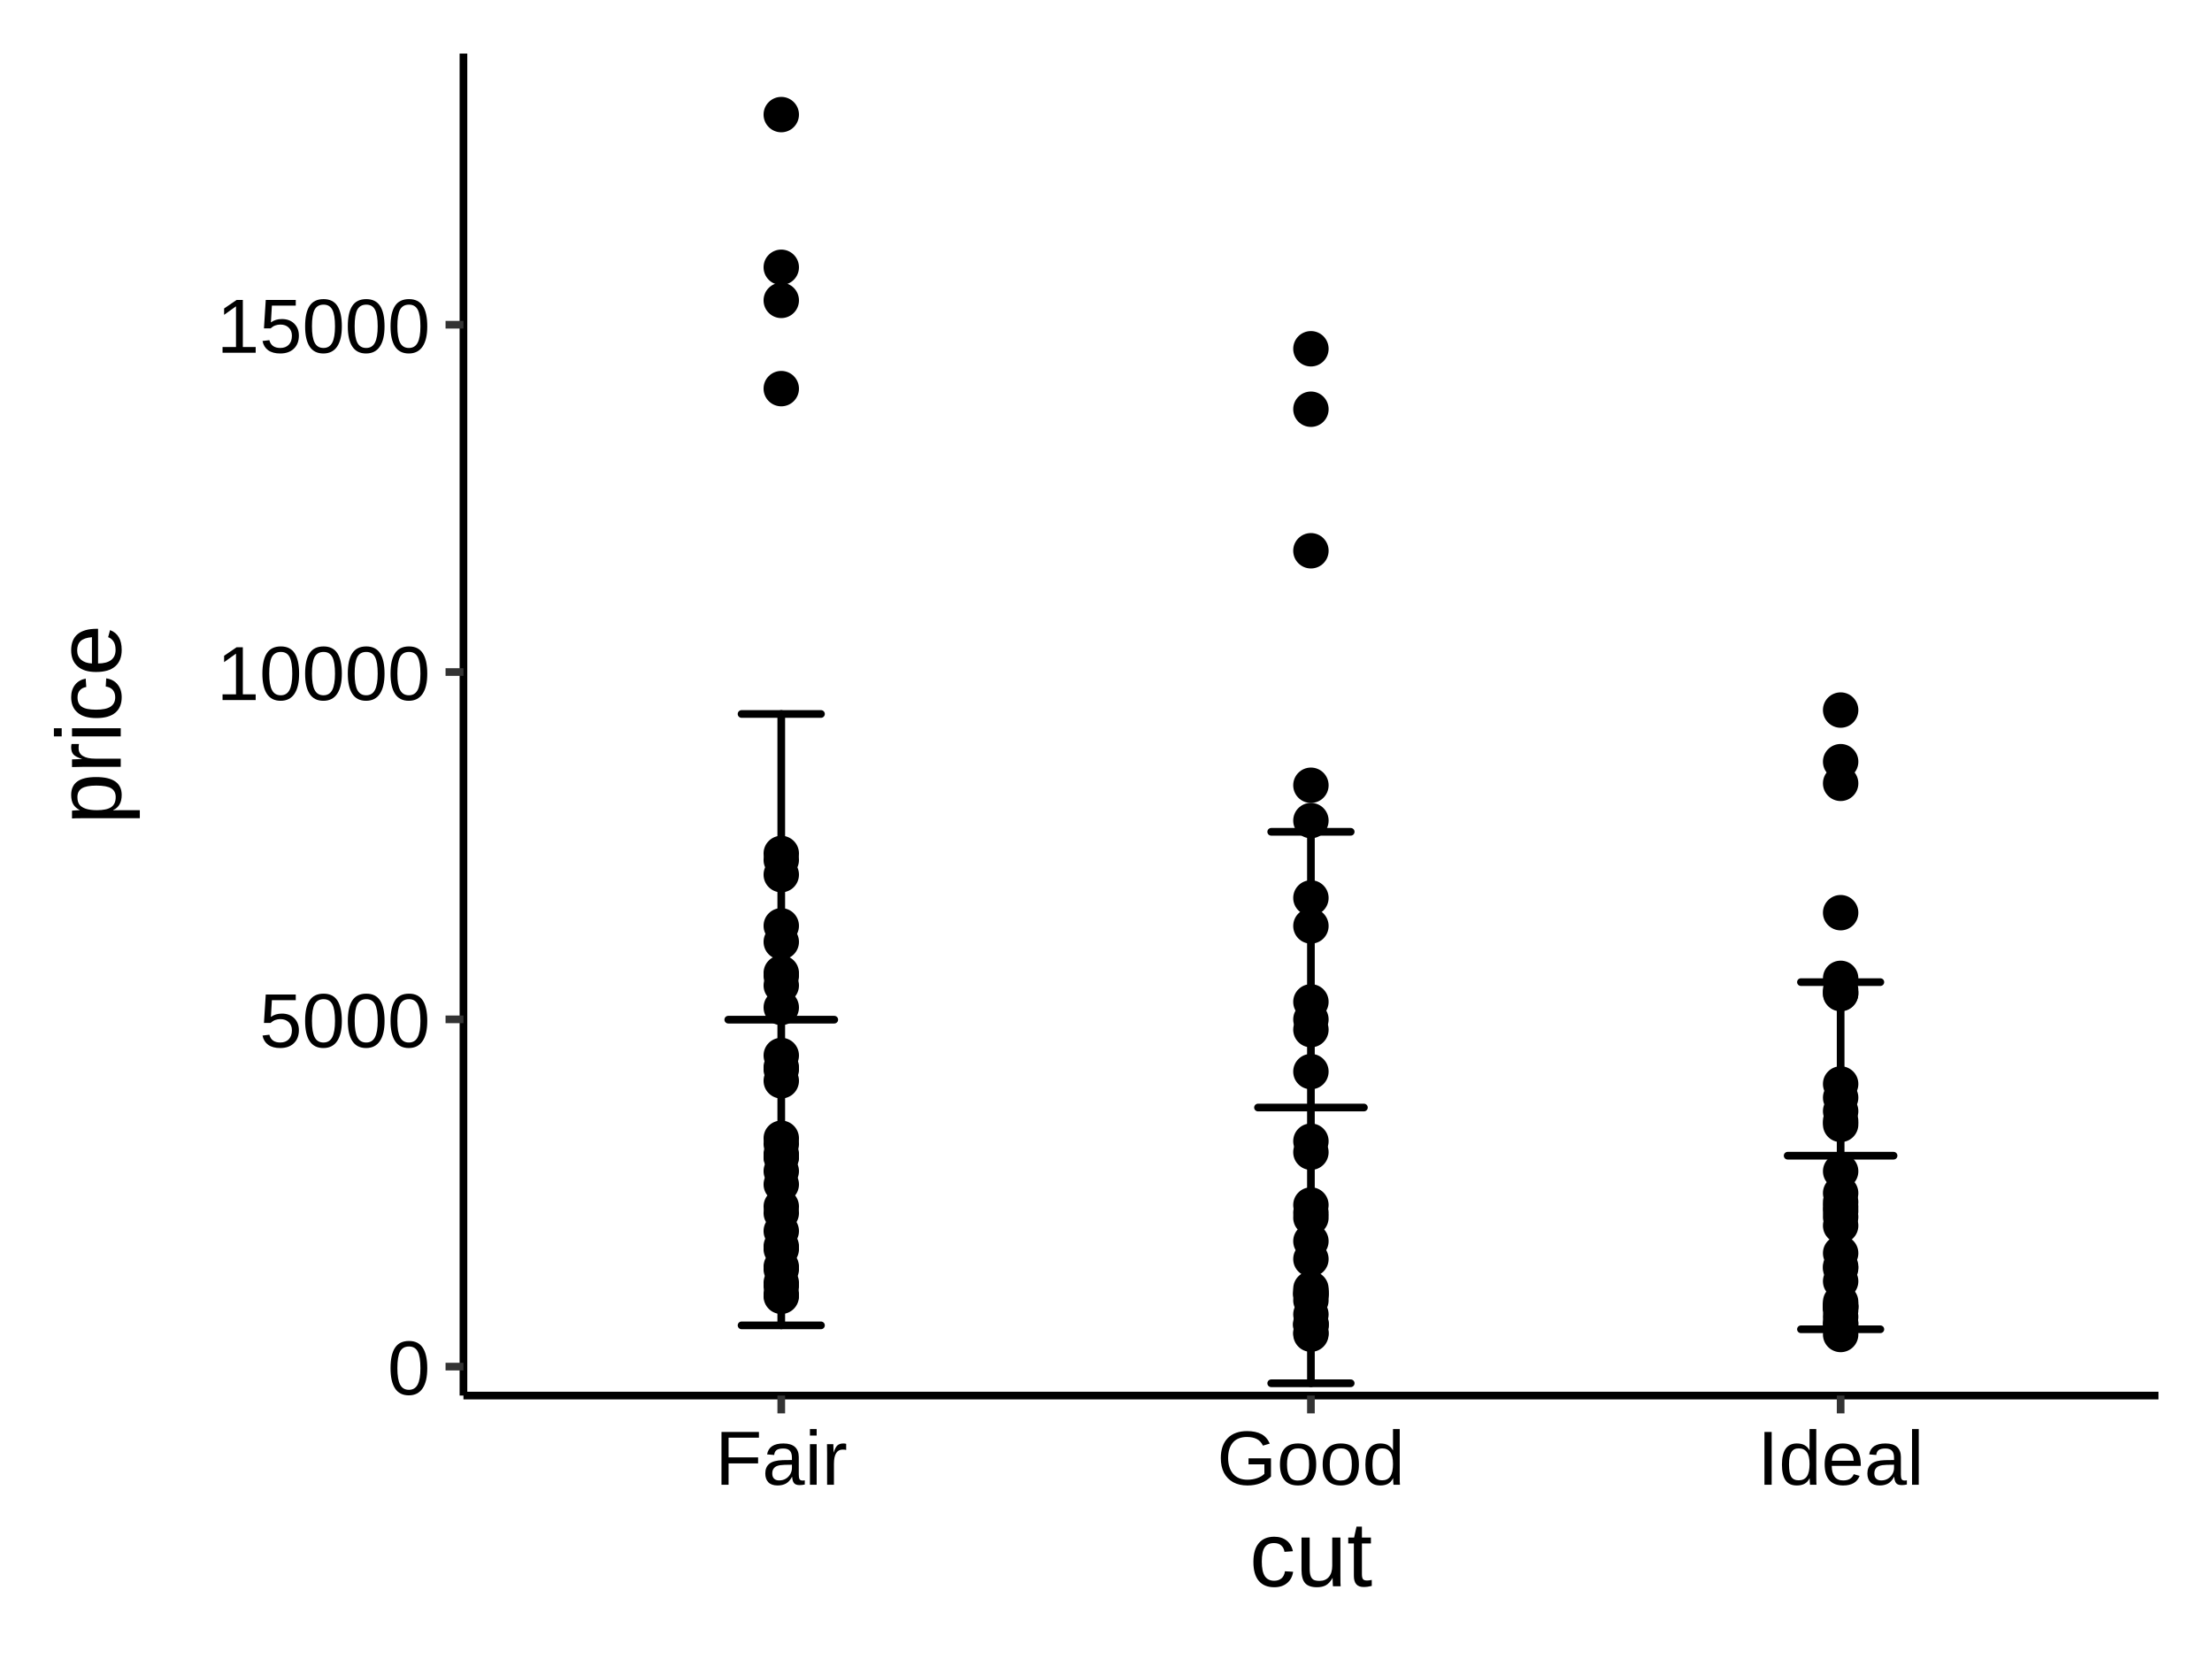
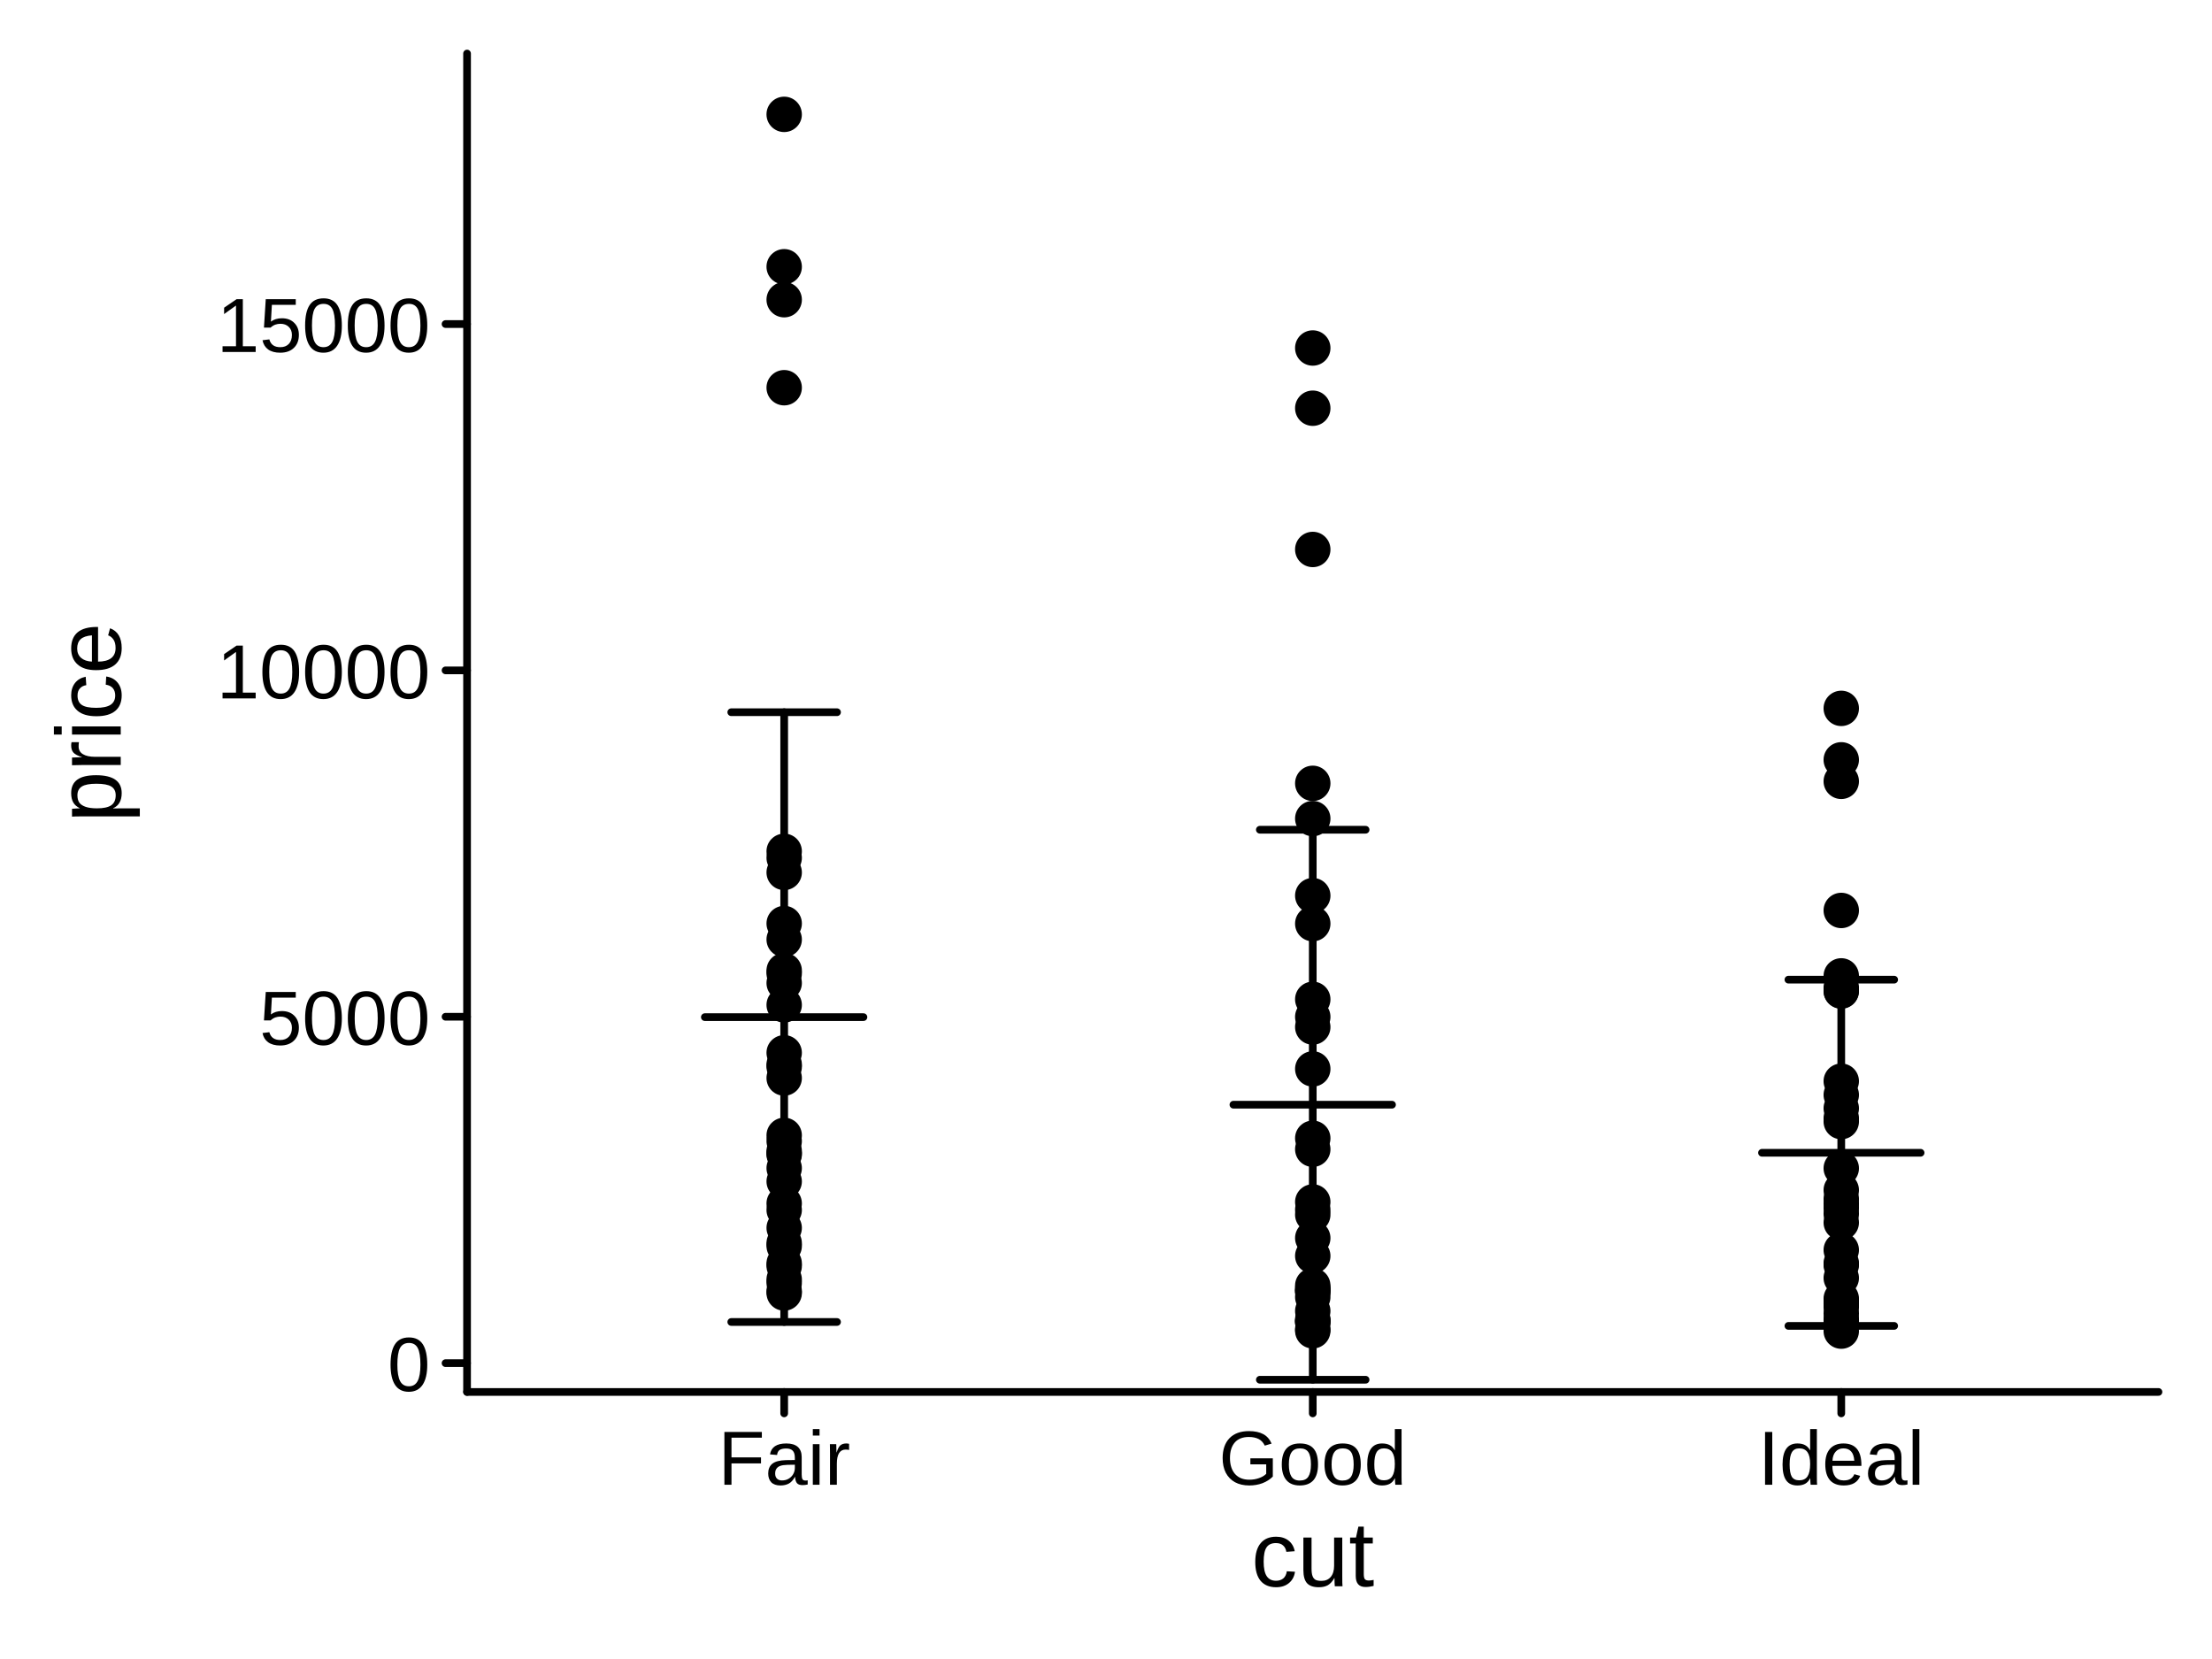
<svg xmlns="http://www.w3.org/2000/svg" class="svglite" width="288.00pt" height="216.00pt" viewBox="0 0 288.00 216.00">
  <defs>
    <style type="text/css">
    .svglite line, .svglite polyline, .svglite polygon, .svglite path, .svglite rect, .svglite circle {
      fill: none;
      stroke: #000000;
      stroke-linecap: round;
      stroke-linejoin: round;
      stroke-miterlimit: 10.00;
    }
    .svglite text {
      white-space: pre;
    }
  </style>
  </defs>
  <rect width="100%" height="100%" style="stroke: none; fill: none;" />
  <defs>
    <clipPath id="cpMC4wMHwyODguMDB8MC4wMHwyMTYuMDA=">
      <rect x="0.00" y="0.00" width="288.00" height="216.00" />
    </clipPath>
  </defs>
  <g clip-path="url(#cpMC4wMHwyODguMDB8MC4wMHwyMTYuMDA=)">
</g>
  <defs>
-     <clipPath id="cpNjAuMzR8MjgxLjAzfDYuOTd8MTgxLjcw">
-       <rect x="60.34" y="6.97" width="220.69" height="174.72" />
+     <clipPath id="cpNjAuODF8MjgxLjAzfDYuOTd8MTgxLjIz">
+       <rect x="60.81" y="6.97" width="220.22" height="174.26" />
    </clipPath>
  </defs>
-   <g clip-path="url(#cpNjAuMzR8MjgxLjAzfDYuOTd8MTgxLjcw)">
-     <circle cx="101.72" cy="150.56" r="1.95" style="stroke-width: 0.71; fill: #000000;" />
-     <circle cx="170.68" cy="71.71" r="1.95" style="stroke-width: 0.71; fill: #000000;" />
-     <circle cx="239.65" cy="159.58" r="1.95" style="stroke-width: 0.71; fill: #000000;" />
-     <circle cx="239.65" cy="92.45" r="1.95" style="stroke-width: 0.71; fill: #000000;" />
-     <circle cx="239.65" cy="155.34" r="1.95" style="stroke-width: 0.71; fill: #000000;" />
-     <circle cx="101.72" cy="50.60" r="1.95" style="stroke-width: 0.71; fill: #000000;" />
-     <circle cx="170.68" cy="171.13" r="1.95" style="stroke-width: 0.71; fill: #000000;" />
-     <circle cx="170.68" cy="168.63" r="1.95" style="stroke-width: 0.71; fill: #000000;" />
-     <circle cx="239.65" cy="127.38" r="1.95" style="stroke-width: 0.71; fill: #000000;" />
-     <circle cx="101.72" cy="162.64" r="1.95" style="stroke-width: 0.71; fill: #000000;" />
-     <circle cx="170.68" cy="106.84" r="1.95" style="stroke-width: 0.71; fill: #000000;" />
-     <circle cx="101.72" cy="148.95" r="1.95" style="stroke-width: 0.71; fill: #000000;" />
-     <circle cx="239.65" cy="163.16" r="1.95" style="stroke-width: 0.71; fill: #000000;" />
-     <circle cx="239.65" cy="170.59" r="1.95" style="stroke-width: 0.71; fill: #000000;" />
-     <circle cx="170.68" cy="172.40" r="1.95" style="stroke-width: 0.71; fill: #000000;" />
-     <circle cx="170.68" cy="173.71" r="1.95" style="stroke-width: 0.71; fill: #000000;" />
-     <circle cx="239.65" cy="157.68" r="1.95" style="stroke-width: 0.71; fill: #000000;" />
-     <circle cx="101.72" cy="168.78" r="1.95" style="stroke-width: 0.71; fill: #000000;" />
-     <circle cx="239.65" cy="158.44" r="1.95" style="stroke-width: 0.71; fill: #000000;" />
-     <circle cx="101.72" cy="150.70" r="1.95" style="stroke-width: 0.71; fill: #000000;" />
-     <circle cx="170.68" cy="168.17" r="1.95" style="stroke-width: 0.71; fill: #000000;" />
-     <circle cx="170.68" cy="148.58" r="1.95" style="stroke-width: 0.71; fill: #000000;" />
-     <circle cx="101.72" cy="167.46" r="1.95" style="stroke-width: 0.71; fill: #000000;" />
-     <circle cx="170.68" cy="139.52" r="1.95" style="stroke-width: 0.71; fill: #000000;" />
-     <circle cx="101.72" cy="34.80" r="1.95" style="stroke-width: 0.71; fill: #000000;" />
-     <circle cx="239.65" cy="171.45" r="1.95" style="stroke-width: 0.71; fill: #000000;" />
-     <circle cx="170.68" cy="132.73" r="1.95" style="stroke-width: 0.71; fill: #000000;" />
-     <circle cx="101.72" cy="120.54" r="1.95" style="stroke-width: 0.71; fill: #000000;" />
-     <circle cx="239.65" cy="157.13" r="1.95" style="stroke-width: 0.71; fill: #000000;" />
-     <circle cx="101.72" cy="165.26" r="1.95" style="stroke-width: 0.71; fill: #000000;" />
-     <circle cx="239.65" cy="101.99" r="1.95" style="stroke-width: 0.71; fill: #000000;" />
-     <circle cx="101.72" cy="126.68" r="1.95" style="stroke-width: 0.71; fill: #000000;" />
-     <circle cx="170.68" cy="130.44" r="1.95" style="stroke-width: 0.71; fill: #000000;" />
-     <circle cx="170.68" cy="156.89" r="1.95" style="stroke-width: 0.71; fill: #000000;" />
-     <circle cx="239.65" cy="118.83" r="1.95" style="stroke-width: 0.71; fill: #000000;" />
-     <circle cx="101.72" cy="122.63" r="1.95" style="stroke-width: 0.71; fill: #000000;" />
-     <circle cx="239.65" cy="152.50" r="1.95" style="stroke-width: 0.71; fill: #000000;" />
-     <circle cx="239.65" cy="128.91" r="1.95" style="stroke-width: 0.71; fill: #000000;" />
-     <circle cx="239.65" cy="170.13" r="1.95" style="stroke-width: 0.71; fill: #000000;" />
-     <circle cx="101.72" cy="111.12" r="1.95" style="stroke-width: 0.71; fill: #000000;" />
-     <circle cx="239.65" cy="142.91" r="1.95" style="stroke-width: 0.71; fill: #000000;" />
-     <circle cx="170.68" cy="172.61" r="1.95" style="stroke-width: 0.71; fill: #000000;" />
-     <circle cx="101.72" cy="128.31" r="1.95" style="stroke-width: 0.71; fill: #000000;" />
-     <circle cx="170.68" cy="150.02" r="1.95" style="stroke-width: 0.71; fill: #000000;" />
-     <circle cx="101.72" cy="157.94" r="1.95" style="stroke-width: 0.71; fill: #000000;" />
-     <circle cx="101.72" cy="168.53" r="1.95" style="stroke-width: 0.71; fill: #000000;" />
-     <circle cx="239.65" cy="129.37" r="1.95" style="stroke-width: 0.71; fill: #000000;" />
-     <circle cx="101.72" cy="111.97" r="1.95" style="stroke-width: 0.71; fill: #000000;" />
-     <circle cx="239.65" cy="99.17" r="1.95" style="stroke-width: 0.71; fill: #000000;" />
-     <circle cx="170.68" cy="134.06" r="1.95" style="stroke-width: 0.71; fill: #000000;" />
-     <circle cx="170.68" cy="116.91" r="1.95" style="stroke-width: 0.71; fill: #000000;" />
-     <circle cx="101.72" cy="157.08" r="1.95" style="stroke-width: 0.71; fill: #000000;" />
-     <circle cx="170.68" cy="168.42" r="1.95" style="stroke-width: 0.71; fill: #000000;" />
-     <circle cx="239.65" cy="169.51" r="1.95" style="stroke-width: 0.71; fill: #000000;" />
-     <circle cx="101.72" cy="150.24" r="1.95" style="stroke-width: 0.71; fill: #000000;" />
-     <circle cx="170.68" cy="167.80" r="1.95" style="stroke-width: 0.71; fill: #000000;" />
-     <circle cx="239.65" cy="170.13" r="1.95" style="stroke-width: 0.71; fill: #000000;" />
-     <circle cx="101.72" cy="148.20" r="1.95" style="stroke-width: 0.71; fill: #000000;" />
-     <circle cx="101.72" cy="140.72" r="1.95" style="stroke-width: 0.71; fill: #000000;" />
-     <circle cx="239.65" cy="172.44" r="1.95" style="stroke-width: 0.71; fill: #000000;" />
-     <circle cx="170.68" cy="172.23" r="1.95" style="stroke-width: 0.71; fill: #000000;" />
-     <circle cx="170.68" cy="161.60" r="1.95" style="stroke-width: 0.71; fill: #000000;" />
-     <circle cx="101.72" cy="127.06" r="1.95" style="stroke-width: 0.71; fill: #000000;" />
-     <circle cx="101.72" cy="137.42" r="1.95" style="stroke-width: 0.71; fill: #000000;" />
-     <circle cx="101.72" cy="160.28" r="1.95" style="stroke-width: 0.71; fill: #000000;" />
-     <circle cx="101.72" cy="152.48" r="1.95" style="stroke-width: 0.71; fill: #000000;" />
-     <circle cx="239.65" cy="164.89" r="1.95" style="stroke-width: 0.71; fill: #000000;" />
-     <circle cx="101.72" cy="14.92" r="1.95" style="stroke-width: 0.71; fill: #000000;" />
-     <circle cx="170.68" cy="173.49" r="1.95" style="stroke-width: 0.71; fill: #000000;" />
-     <circle cx="101.72" cy="139.25" r="1.95" style="stroke-width: 0.71; fill: #000000;" />
-     <circle cx="239.65" cy="156.50" r="1.95" style="stroke-width: 0.71; fill: #000000;" />
-     <circle cx="170.68" cy="168.51" r="1.95" style="stroke-width: 0.71; fill: #000000;" />
-     <circle cx="239.65" cy="166.82" r="1.95" style="stroke-width: 0.71; fill: #000000;" />
-     <circle cx="170.68" cy="163.93" r="1.95" style="stroke-width: 0.71; fill: #000000;" />
-     <circle cx="170.68" cy="157.90" r="1.95" style="stroke-width: 0.71; fill: #000000;" />
-     <circle cx="101.72" cy="162.26" r="1.95" style="stroke-width: 0.71; fill: #000000;" />
-     <circle cx="101.72" cy="154.21" r="1.95" style="stroke-width: 0.71; fill: #000000;" />
-     <circle cx="239.65" cy="145.96" r="1.95" style="stroke-width: 0.71; fill: #000000;" />
-     <circle cx="101.72" cy="131.17" r="1.95" style="stroke-width: 0.71; fill: #000000;" />
-     <circle cx="239.65" cy="141.13" r="1.95" style="stroke-width: 0.71; fill: #000000;" />
-     <circle cx="170.68" cy="169.30" r="1.95" style="stroke-width: 0.71; fill: #000000;" />
-     <circle cx="170.68" cy="158.55" r="1.95" style="stroke-width: 0.71; fill: #000000;" />
-     <circle cx="239.65" cy="146.40" r="1.95" style="stroke-width: 0.71; fill: #000000;" />
-     <circle cx="239.65" cy="165.14" r="1.95" style="stroke-width: 0.71; fill: #000000;" />
-     <circle cx="101.72" cy="113.88" r="1.95" style="stroke-width: 0.71; fill: #000000;" />
-     <circle cx="239.65" cy="169.87" r="1.95" style="stroke-width: 0.71; fill: #000000;" />
-     <circle cx="170.68" cy="172.54" r="1.95" style="stroke-width: 0.71; fill: #000000;" />
-     <circle cx="239.65" cy="172.25" r="1.95" style="stroke-width: 0.71; fill: #000000;" />
-     <circle cx="101.72" cy="167.01" r="1.95" style="stroke-width: 0.71; fill: #000000;" />
-     <circle cx="239.65" cy="144.67" r="1.95" style="stroke-width: 0.71; fill: #000000;" />
-     <circle cx="170.68" cy="102.24" r="1.95" style="stroke-width: 0.71; fill: #000000;" />
-     <circle cx="170.68" cy="45.41" r="1.95" style="stroke-width: 0.71; fill: #000000;" />
-     <circle cx="239.65" cy="129.31" r="1.95" style="stroke-width: 0.71; fill: #000000;" />
-     <circle cx="239.65" cy="173.75" r="1.95" style="stroke-width: 0.71; fill: #000000;" />
-     <circle cx="101.72" cy="164.91" r="1.95" style="stroke-width: 0.71; fill: #000000;" />
-     <circle cx="239.65" cy="170.21" r="1.95" style="stroke-width: 0.71; fill: #000000;" />
-     <circle cx="170.68" cy="53.28" r="1.95" style="stroke-width: 0.71; fill: #000000;" />
-     <circle cx="101.72" cy="138.94" r="1.95" style="stroke-width: 0.71; fill: #000000;" />
-     <circle cx="101.72" cy="39.11" r="1.95" style="stroke-width: 0.71; fill: #000000;" />
-     <circle cx="170.68" cy="120.56" r="1.95" style="stroke-width: 0.71; fill: #000000;" />
-     <line x1="94.82" y1="132.76" x2="108.62" y2="132.76" style="stroke-width: 1.00;" />
-     <line x1="101.72" y1="132.76" x2="101.72" y2="172.56" style="stroke-width: 1.00;" />
-     <line x1="101.72" y1="132.76" x2="101.72" y2="92.96" style="stroke-width: 1.00;" />
-     <line x1="96.55" y1="172.56" x2="106.89" y2="172.56" style="stroke-width: 1.00;" />
-     <line x1="96.55" y1="92.96" x2="106.89" y2="92.96" style="stroke-width: 1.00;" />
-     <line x1="163.79" y1="144.20" x2="177.58" y2="144.20" style="stroke-width: 1.00;" />
-     <line x1="170.68" y1="144.20" x2="170.68" y2="180.10" style="stroke-width: 1.00;" />
-     <line x1="170.68" y1="144.20" x2="170.68" y2="108.30" style="stroke-width: 1.00;" />
-     <line x1="165.51" y1="180.10" x2="175.86" y2="180.10" style="stroke-width: 1.00;" />
-     <line x1="165.51" y1="108.30" x2="175.86" y2="108.30" style="stroke-width: 1.00;" />
-     <line x1="232.75" y1="150.47" x2="246.54" y2="150.47" style="stroke-width: 1.00;" />
-     <line x1="239.65" y1="150.47" x2="239.65" y2="173.07" style="stroke-width: 1.00;" />
-     <line x1="239.65" y1="150.47" x2="239.65" y2="127.87" style="stroke-width: 1.00;" />
-     <line x1="234.48" y1="173.07" x2="244.82" y2="173.07" style="stroke-width: 1.00;" />
-     <line x1="234.48" y1="127.87" x2="244.82" y2="127.87" style="stroke-width: 1.00;" />
+   <g clip-path="url(#cpNjAuODF8MjgxLjAzfDYuOTd8MTgxLjIz)">
+     <circle cx="102.10" cy="150.18" r="1.95" style="stroke-width: 0.71; fill: #000000;" />
+     <circle cx="170.92" cy="71.54" r="1.95" style="stroke-width: 0.71; fill: #000000;" />
+     <circle cx="239.73" cy="159.18" r="1.95" style="stroke-width: 0.71; fill: #000000;" />
+     <circle cx="239.73" cy="92.23" r="1.95" style="stroke-width: 0.71; fill: #000000;" />
+     <circle cx="239.73" cy="154.95" r="1.95" style="stroke-width: 0.71; fill: #000000;" />
+     <circle cx="102.10" cy="50.48" r="1.95" style="stroke-width: 0.71; fill: #000000;" />
+     <circle cx="170.92" cy="170.69" r="1.95" style="stroke-width: 0.71; fill: #000000;" />
+     <circle cx="170.92" cy="168.20" r="1.95" style="stroke-width: 0.71; fill: #000000;" />
+     <circle cx="239.73" cy="127.06" r="1.95" style="stroke-width: 0.71; fill: #000000;" />
+     <circle cx="102.10" cy="162.23" r="1.95" style="stroke-width: 0.71; fill: #000000;" />
+     <circle cx="170.92" cy="106.58" r="1.95" style="stroke-width: 0.71; fill: #000000;" />
+     <circle cx="102.10" cy="148.57" r="1.95" style="stroke-width: 0.71; fill: #000000;" />
+     <circle cx="239.73" cy="162.75" r="1.95" style="stroke-width: 0.71; fill: #000000;" />
+     <circle cx="239.73" cy="170.15" r="1.95" style="stroke-width: 0.71; fill: #000000;" />
+     <circle cx="170.92" cy="171.96" r="1.95" style="stroke-width: 0.71; fill: #000000;" />
+     <circle cx="170.92" cy="173.27" r="1.95" style="stroke-width: 0.71; fill: #000000;" />
+     <circle cx="239.73" cy="157.28" r="1.95" style="stroke-width: 0.71; fill: #000000;" />
+     <circle cx="102.10" cy="168.35" r="1.95" style="stroke-width: 0.71; fill: #000000;" />
+     <circle cx="239.73" cy="158.04" r="1.95" style="stroke-width: 0.71; fill: #000000;" />
+     <circle cx="102.10" cy="150.32" r="1.95" style="stroke-width: 0.71; fill: #000000;" />
+     <circle cx="170.92" cy="167.74" r="1.95" style="stroke-width: 0.71; fill: #000000;" />
+     <circle cx="170.92" cy="148.20" r="1.95" style="stroke-width: 0.71; fill: #000000;" />
+     <circle cx="102.10" cy="167.03" r="1.95" style="stroke-width: 0.71; fill: #000000;" />
+     <circle cx="170.92" cy="139.17" r="1.95" style="stroke-width: 0.71; fill: #000000;" />
+     <circle cx="102.10" cy="34.73" r="1.95" style="stroke-width: 0.71; fill: #000000;" />
+     <circle cx="239.73" cy="171.01" r="1.95" style="stroke-width: 0.71; fill: #000000;" />
+     <circle cx="170.92" cy="132.40" r="1.95" style="stroke-width: 0.71; fill: #000000;" />
+     <circle cx="102.10" cy="120.24" r="1.95" style="stroke-width: 0.71; fill: #000000;" />
+     <circle cx="239.73" cy="156.73" r="1.95" style="stroke-width: 0.71; fill: #000000;" />
+     <circle cx="102.10" cy="164.84" r="1.95" style="stroke-width: 0.71; fill: #000000;" />
+     <circle cx="239.73" cy="101.73" r="1.95" style="stroke-width: 0.71; fill: #000000;" />
+     <circle cx="102.10" cy="126.36" r="1.95" style="stroke-width: 0.71; fill: #000000;" />
+     <circle cx="170.92" cy="130.11" r="1.95" style="stroke-width: 0.71; fill: #000000;" />
+     <circle cx="170.92" cy="156.49" r="1.95" style="stroke-width: 0.71; fill: #000000;" />
+     <circle cx="239.73" cy="118.54" r="1.95" style="stroke-width: 0.71; fill: #000000;" />
+     <circle cx="102.10" cy="122.32" r="1.95" style="stroke-width: 0.71; fill: #000000;" />
+     <circle cx="239.73" cy="152.11" r="1.95" style="stroke-width: 0.71; fill: #000000;" />
+     <circle cx="239.73" cy="128.58" r="1.95" style="stroke-width: 0.71; fill: #000000;" />
+     <circle cx="239.73" cy="169.69" r="1.95" style="stroke-width: 0.71; fill: #000000;" />
+     <circle cx="102.10" cy="110.84" r="1.95" style="stroke-width: 0.71; fill: #000000;" />
+     <circle cx="239.73" cy="142.55" r="1.95" style="stroke-width: 0.71; fill: #000000;" />
+     <circle cx="170.92" cy="172.16" r="1.95" style="stroke-width: 0.71; fill: #000000;" />
+     <circle cx="102.10" cy="127.99" r="1.95" style="stroke-width: 0.71; fill: #000000;" />
+     <circle cx="170.92" cy="149.63" r="1.95" style="stroke-width: 0.71; fill: #000000;" />
+     <circle cx="102.10" cy="157.54" r="1.95" style="stroke-width: 0.71; fill: #000000;" />
+     <circle cx="102.10" cy="168.10" r="1.95" style="stroke-width: 0.71; fill: #000000;" />
+     <circle cx="239.73" cy="129.04" r="1.95" style="stroke-width: 0.71; fill: #000000;" />
+     <circle cx="102.10" cy="111.69" r="1.95" style="stroke-width: 0.71; fill: #000000;" />
+     <circle cx="239.73" cy="98.93" r="1.95" style="stroke-width: 0.71; fill: #000000;" />
+     <circle cx="170.92" cy="133.72" r="1.95" style="stroke-width: 0.71; fill: #000000;" />
+     <circle cx="170.92" cy="116.61" r="1.95" style="stroke-width: 0.71; fill: #000000;" />
+     <circle cx="102.10" cy="156.68" r="1.95" style="stroke-width: 0.71; fill: #000000;" />
+     <circle cx="170.92" cy="167.99" r="1.95" style="stroke-width: 0.71; fill: #000000;" />
+     <circle cx="239.73" cy="169.08" r="1.95" style="stroke-width: 0.71; fill: #000000;" />
+     <circle cx="102.10" cy="149.86" r="1.95" style="stroke-width: 0.71; fill: #000000;" />
+     <circle cx="170.92" cy="167.38" r="1.95" style="stroke-width: 0.71; fill: #000000;" />
+     <circle cx="239.73" cy="169.69" r="1.95" style="stroke-width: 0.71; fill: #000000;" />
+     <circle cx="102.10" cy="147.82" r="1.95" style="stroke-width: 0.71; fill: #000000;" />
+     <circle cx="102.10" cy="140.36" r="1.95" style="stroke-width: 0.71; fill: #000000;" />
+     <circle cx="239.73" cy="172.00" r="1.95" style="stroke-width: 0.71; fill: #000000;" />
+     <circle cx="170.92" cy="171.79" r="1.95" style="stroke-width: 0.71; fill: #000000;" />
+     <circle cx="170.92" cy="161.19" r="1.95" style="stroke-width: 0.71; fill: #000000;" />
+     <circle cx="102.10" cy="126.74" r="1.95" style="stroke-width: 0.71; fill: #000000;" />
+     <circle cx="102.10" cy="137.07" r="1.95" style="stroke-width: 0.71; fill: #000000;" />
+     <circle cx="102.10" cy="159.87" r="1.95" style="stroke-width: 0.71; fill: #000000;" />
+     <circle cx="102.10" cy="152.09" r="1.95" style="stroke-width: 0.71; fill: #000000;" />
+     <circle cx="239.73" cy="164.47" r="1.95" style="stroke-width: 0.71; fill: #000000;" />
+     <circle cx="102.10" cy="14.89" r="1.95" style="stroke-width: 0.71; fill: #000000;" />
+     <circle cx="170.92" cy="173.05" r="1.95" style="stroke-width: 0.71; fill: #000000;" />
+     <circle cx="102.10" cy="138.90" r="1.95" style="stroke-width: 0.71; fill: #000000;" />
+     <circle cx="239.73" cy="156.10" r="1.95" style="stroke-width: 0.71; fill: #000000;" />
+     <circle cx="170.92" cy="168.08" r="1.95" style="stroke-width: 0.71; fill: #000000;" />
+     <circle cx="239.73" cy="166.39" r="1.95" style="stroke-width: 0.71; fill: #000000;" />
+     <circle cx="170.92" cy="163.52" r="1.95" style="stroke-width: 0.71; fill: #000000;" />
+     <circle cx="170.92" cy="157.50" r="1.95" style="stroke-width: 0.71; fill: #000000;" />
+     <circle cx="102.10" cy="161.85" r="1.95" style="stroke-width: 0.71; fill: #000000;" />
+     <circle cx="102.10" cy="153.82" r="1.95" style="stroke-width: 0.71; fill: #000000;" />
+     <circle cx="239.73" cy="145.59" r="1.95" style="stroke-width: 0.71; fill: #000000;" />
+     <circle cx="102.10" cy="130.84" r="1.95" style="stroke-width: 0.71; fill: #000000;" />
+     <circle cx="239.73" cy="140.77" r="1.95" style="stroke-width: 0.71; fill: #000000;" />
+     <circle cx="170.92" cy="168.87" r="1.95" style="stroke-width: 0.71; fill: #000000;" />
+     <circle cx="170.92" cy="158.15" r="1.95" style="stroke-width: 0.71; fill: #000000;" />
+     <circle cx="239.73" cy="146.03" r="1.95" style="stroke-width: 0.71; fill: #000000;" />
+     <circle cx="239.73" cy="164.71" r="1.95" style="stroke-width: 0.71; fill: #000000;" />
+     <circle cx="102.10" cy="113.59" r="1.95" style="stroke-width: 0.71; fill: #000000;" />
+     <circle cx="239.73" cy="169.44" r="1.95" style="stroke-width: 0.71; fill: #000000;" />
+     <circle cx="170.92" cy="172.10" r="1.95" style="stroke-width: 0.71; fill: #000000;" />
+     <circle cx="239.73" cy="171.81" r="1.95" style="stroke-width: 0.71; fill: #000000;" />
+     <circle cx="102.10" cy="166.58" r="1.95" style="stroke-width: 0.71; fill: #000000;" />
+     <circle cx="239.73" cy="144.30" r="1.95" style="stroke-width: 0.71; fill: #000000;" />
+     <circle cx="170.92" cy="101.99" r="1.95" style="stroke-width: 0.71; fill: #000000;" />
+     <circle cx="170.92" cy="45.31" r="1.95" style="stroke-width: 0.71; fill: #000000;" />
+     <circle cx="239.73" cy="128.99" r="1.95" style="stroke-width: 0.71; fill: #000000;" />
+     <circle cx="239.73" cy="173.31" r="1.95" style="stroke-width: 0.71; fill: #000000;" />
+     <circle cx="102.10" cy="164.49" r="1.95" style="stroke-width: 0.71; fill: #000000;" />
+     <circle cx="239.73" cy="169.77" r="1.95" style="stroke-width: 0.71; fill: #000000;" />
+     <circle cx="170.92" cy="53.15" r="1.95" style="stroke-width: 0.71; fill: #000000;" />
+     <circle cx="102.10" cy="138.59" r="1.95" style="stroke-width: 0.71; fill: #000000;" />
+     <circle cx="102.10" cy="39.02" r="1.95" style="stroke-width: 0.71; fill: #000000;" />
+     <circle cx="170.92" cy="120.26" r="1.95" style="stroke-width: 0.71; fill: #000000;" />
+     <line x1="91.77" y1="132.43" x2="112.42" y2="132.43" style="stroke-width: 1.00;" />
+     <line x1="102.10" y1="132.43" x2="102.10" y2="172.12" style="stroke-width: 1.00;" />
+     <line x1="102.10" y1="132.43" x2="102.10" y2="92.73" style="stroke-width: 1.00;" />
+     <line x1="95.21" y1="172.12" x2="108.98" y2="172.12" style="stroke-width: 1.00;" />
+     <line x1="95.21" y1="92.73" x2="108.98" y2="92.73" style="stroke-width: 1.00;" />
+     <line x1="160.59" y1="143.83" x2="181.24" y2="143.83" style="stroke-width: 1.00;" />
+     <line x1="170.92" y1="143.83" x2="170.92" y2="179.64" style="stroke-width: 1.00;" />
+     <line x1="170.92" y1="143.83" x2="170.92" y2="108.03" style="stroke-width: 1.00;" />
+     <line x1="164.03" y1="179.64" x2="177.80" y2="179.64" style="stroke-width: 1.00;" />
+     <line x1="164.03" y1="108.03" x2="177.80" y2="108.03" style="stroke-width: 1.00;" />
+     <line x1="229.41" y1="150.09" x2="250.06" y2="150.09" style="stroke-width: 1.00;" />
+     <line x1="239.73" y1="150.09" x2="239.73" y2="172.63" style="stroke-width: 1.00;" />
+     <line x1="239.73" y1="150.09" x2="239.73" y2="127.55" style="stroke-width: 1.00;" />
+     <line x1="232.85" y1="172.63" x2="246.62" y2="172.63" style="stroke-width: 1.00;" />
+     <line x1="232.85" y1="127.55" x2="246.62" y2="127.55" style="stroke-width: 1.00;" />
  </g>
  <g clip-path="url(#cpMC4wMHwyODguMDB8MC4wMHwyMTYuMDA=)">
-     <polyline points="60.34,181.70 60.34,6.97 " style="stroke-width: 1.00; stroke-linecap: butt;" />
-     <text x="56.02" y="181.58" text-anchor="end" style="font-size: 10.00px; font-family: &quot;Liberation Sans&quot;;" textLength="6.36px" lengthAdjust="spacingAndGlyphs">0</text>
-     <text x="56.02" y="136.36" text-anchor="end" style="font-size: 10.00px; font-family: &quot;Liberation Sans&quot;;" textLength="25.46px" lengthAdjust="spacingAndGlyphs">5000</text>
-     <text x="56.02" y="91.15" text-anchor="end" style="font-size: 10.00px; font-family: &quot;Liberation Sans&quot;;" textLength="31.82px" lengthAdjust="spacingAndGlyphs">10000</text>
-     <text x="56.02" y="45.93" text-anchor="end" style="font-size: 10.00px; font-family: &quot;Liberation Sans&quot;;" textLength="31.82px" lengthAdjust="spacingAndGlyphs">15000</text>
-     <polyline points="58.01,177.93 60.34,177.93 " style="stroke-width: 1.00; stroke: #333333; stroke-linecap: butt;" />
-     <polyline points="58.01,132.72 60.34,132.72 " style="stroke-width: 1.00; stroke: #333333; stroke-linecap: butt;" />
-     <polyline points="58.01,87.50 60.34,87.50 " style="stroke-width: 1.00; stroke: #333333; stroke-linecap: butt;" />
-     <polyline points="58.01,42.28 60.34,42.28 " style="stroke-width: 1.00; stroke: #333333; stroke-linecap: butt;" />
-     <polyline points="60.34,181.70 281.03,181.70 " style="stroke-width: 1.00; stroke-linecap: butt;" />
-     <polyline points="101.72,184.02 101.72,181.70 " style="stroke-width: 1.00; stroke: #333333; stroke-linecap: butt;" />
-     <polyline points="170.68,184.02 170.68,181.70 " style="stroke-width: 1.00; stroke: #333333; stroke-linecap: butt;" />
-     <polyline points="239.65,184.02 239.65,181.70 " style="stroke-width: 1.00; stroke: #333333; stroke-linecap: butt;" />
-     <text x="101.72" y="193.31" text-anchor="middle" style="font-size: 10.00px; font-family: &quot;Liberation Sans&quot;;" textLength="17.86px" lengthAdjust="spacingAndGlyphs">Fair</text>
-     <text x="170.68" y="193.31" text-anchor="middle" style="font-size: 10.00px; font-family: &quot;Liberation Sans&quot;;" textLength="26.34px" lengthAdjust="spacingAndGlyphs">Good</text>
-     <text x="239.65" y="193.31" text-anchor="middle" style="font-size: 10.00px; font-family: &quot;Liberation Sans&quot;;" textLength="24.36px" lengthAdjust="spacingAndGlyphs">Ideal</text>
-     <text x="170.68" y="206.53" text-anchor="middle" style="font-size: 12.00px; font-family: &quot;Liberation Sans&quot;;" textLength="18.92px" lengthAdjust="spacingAndGlyphs">cut</text>
-     <text transform="translate(15.72,94.34) rotate(-90)" text-anchor="middle" style="font-size: 12.00px; font-family: &quot;Liberation Sans&quot;;" textLength="29.87px" lengthAdjust="spacingAndGlyphs">price</text>
+     <polyline points="60.81,181.23 60.81,6.97 " style="stroke-width: 1.00;" />
+     <text x="56.02" y="181.12" text-anchor="end" style="font-size: 10.00px; font-family: &quot;Liberation Sans&quot;;" textLength="6.36px" lengthAdjust="spacingAndGlyphs">0</text>
+     <text x="56.02" y="136.03" text-anchor="end" style="font-size: 10.00px; font-family: &quot;Liberation Sans&quot;;" textLength="25.46px" lengthAdjust="spacingAndGlyphs">5000</text>
+     <text x="56.02" y="90.93" text-anchor="end" style="font-size: 10.00px; font-family: &quot;Liberation Sans&quot;;" textLength="31.82px" lengthAdjust="spacingAndGlyphs">10000</text>
+     <text x="56.02" y="45.83" text-anchor="end" style="font-size: 10.00px; font-family: &quot;Liberation Sans&quot;;" textLength="31.82px" lengthAdjust="spacingAndGlyphs">15000</text>
+     <polyline points="58.01,177.48 60.81,177.48 " style="stroke-width: 1.00;" />
+     <polyline points="58.01,132.38 60.81,132.38 " style="stroke-width: 1.00;" />
+     <polyline points="58.01,87.28 60.81,87.28 " style="stroke-width: 1.00;" />
+     <polyline points="58.01,42.19 60.81,42.19 " style="stroke-width: 1.00;" />
+     <polyline points="60.81,181.23 281.03,181.23 " style="stroke-width: 1.00;" />
+     <polyline points="102.10,184.02 102.10,181.23 " style="stroke-width: 1.00;" />
+     <polyline points="170.92,184.02 170.92,181.23 " style="stroke-width: 1.00;" />
+     <polyline points="239.73,184.02 239.73,181.23 " style="stroke-width: 1.00;" />
+     <text x="102.10" y="193.31" text-anchor="middle" style="font-size: 10.00px; font-family: &quot;Liberation Sans&quot;;" textLength="17.86px" lengthAdjust="spacingAndGlyphs">Fair</text>
+     <text x="170.92" y="193.31" text-anchor="middle" style="font-size: 10.00px; font-family: &quot;Liberation Sans&quot;;" textLength="26.34px" lengthAdjust="spacingAndGlyphs">Good</text>
+     <text x="239.73" y="193.31" text-anchor="middle" style="font-size: 10.00px; font-family: &quot;Liberation Sans&quot;;" textLength="24.36px" lengthAdjust="spacingAndGlyphs">Ideal</text>
+     <text x="170.92" y="206.53" text-anchor="middle" style="font-size: 12.00px; font-family: &quot;Liberation Sans&quot;;" textLength="18.92px" lengthAdjust="spacingAndGlyphs">cut</text>
+     <text transform="translate(15.72,94.10) rotate(-90)" text-anchor="middle" style="font-size: 12.00px; font-family: &quot;Liberation Sans&quot;;" textLength="29.87px" lengthAdjust="spacingAndGlyphs">price</text>
  </g>
</svg>
